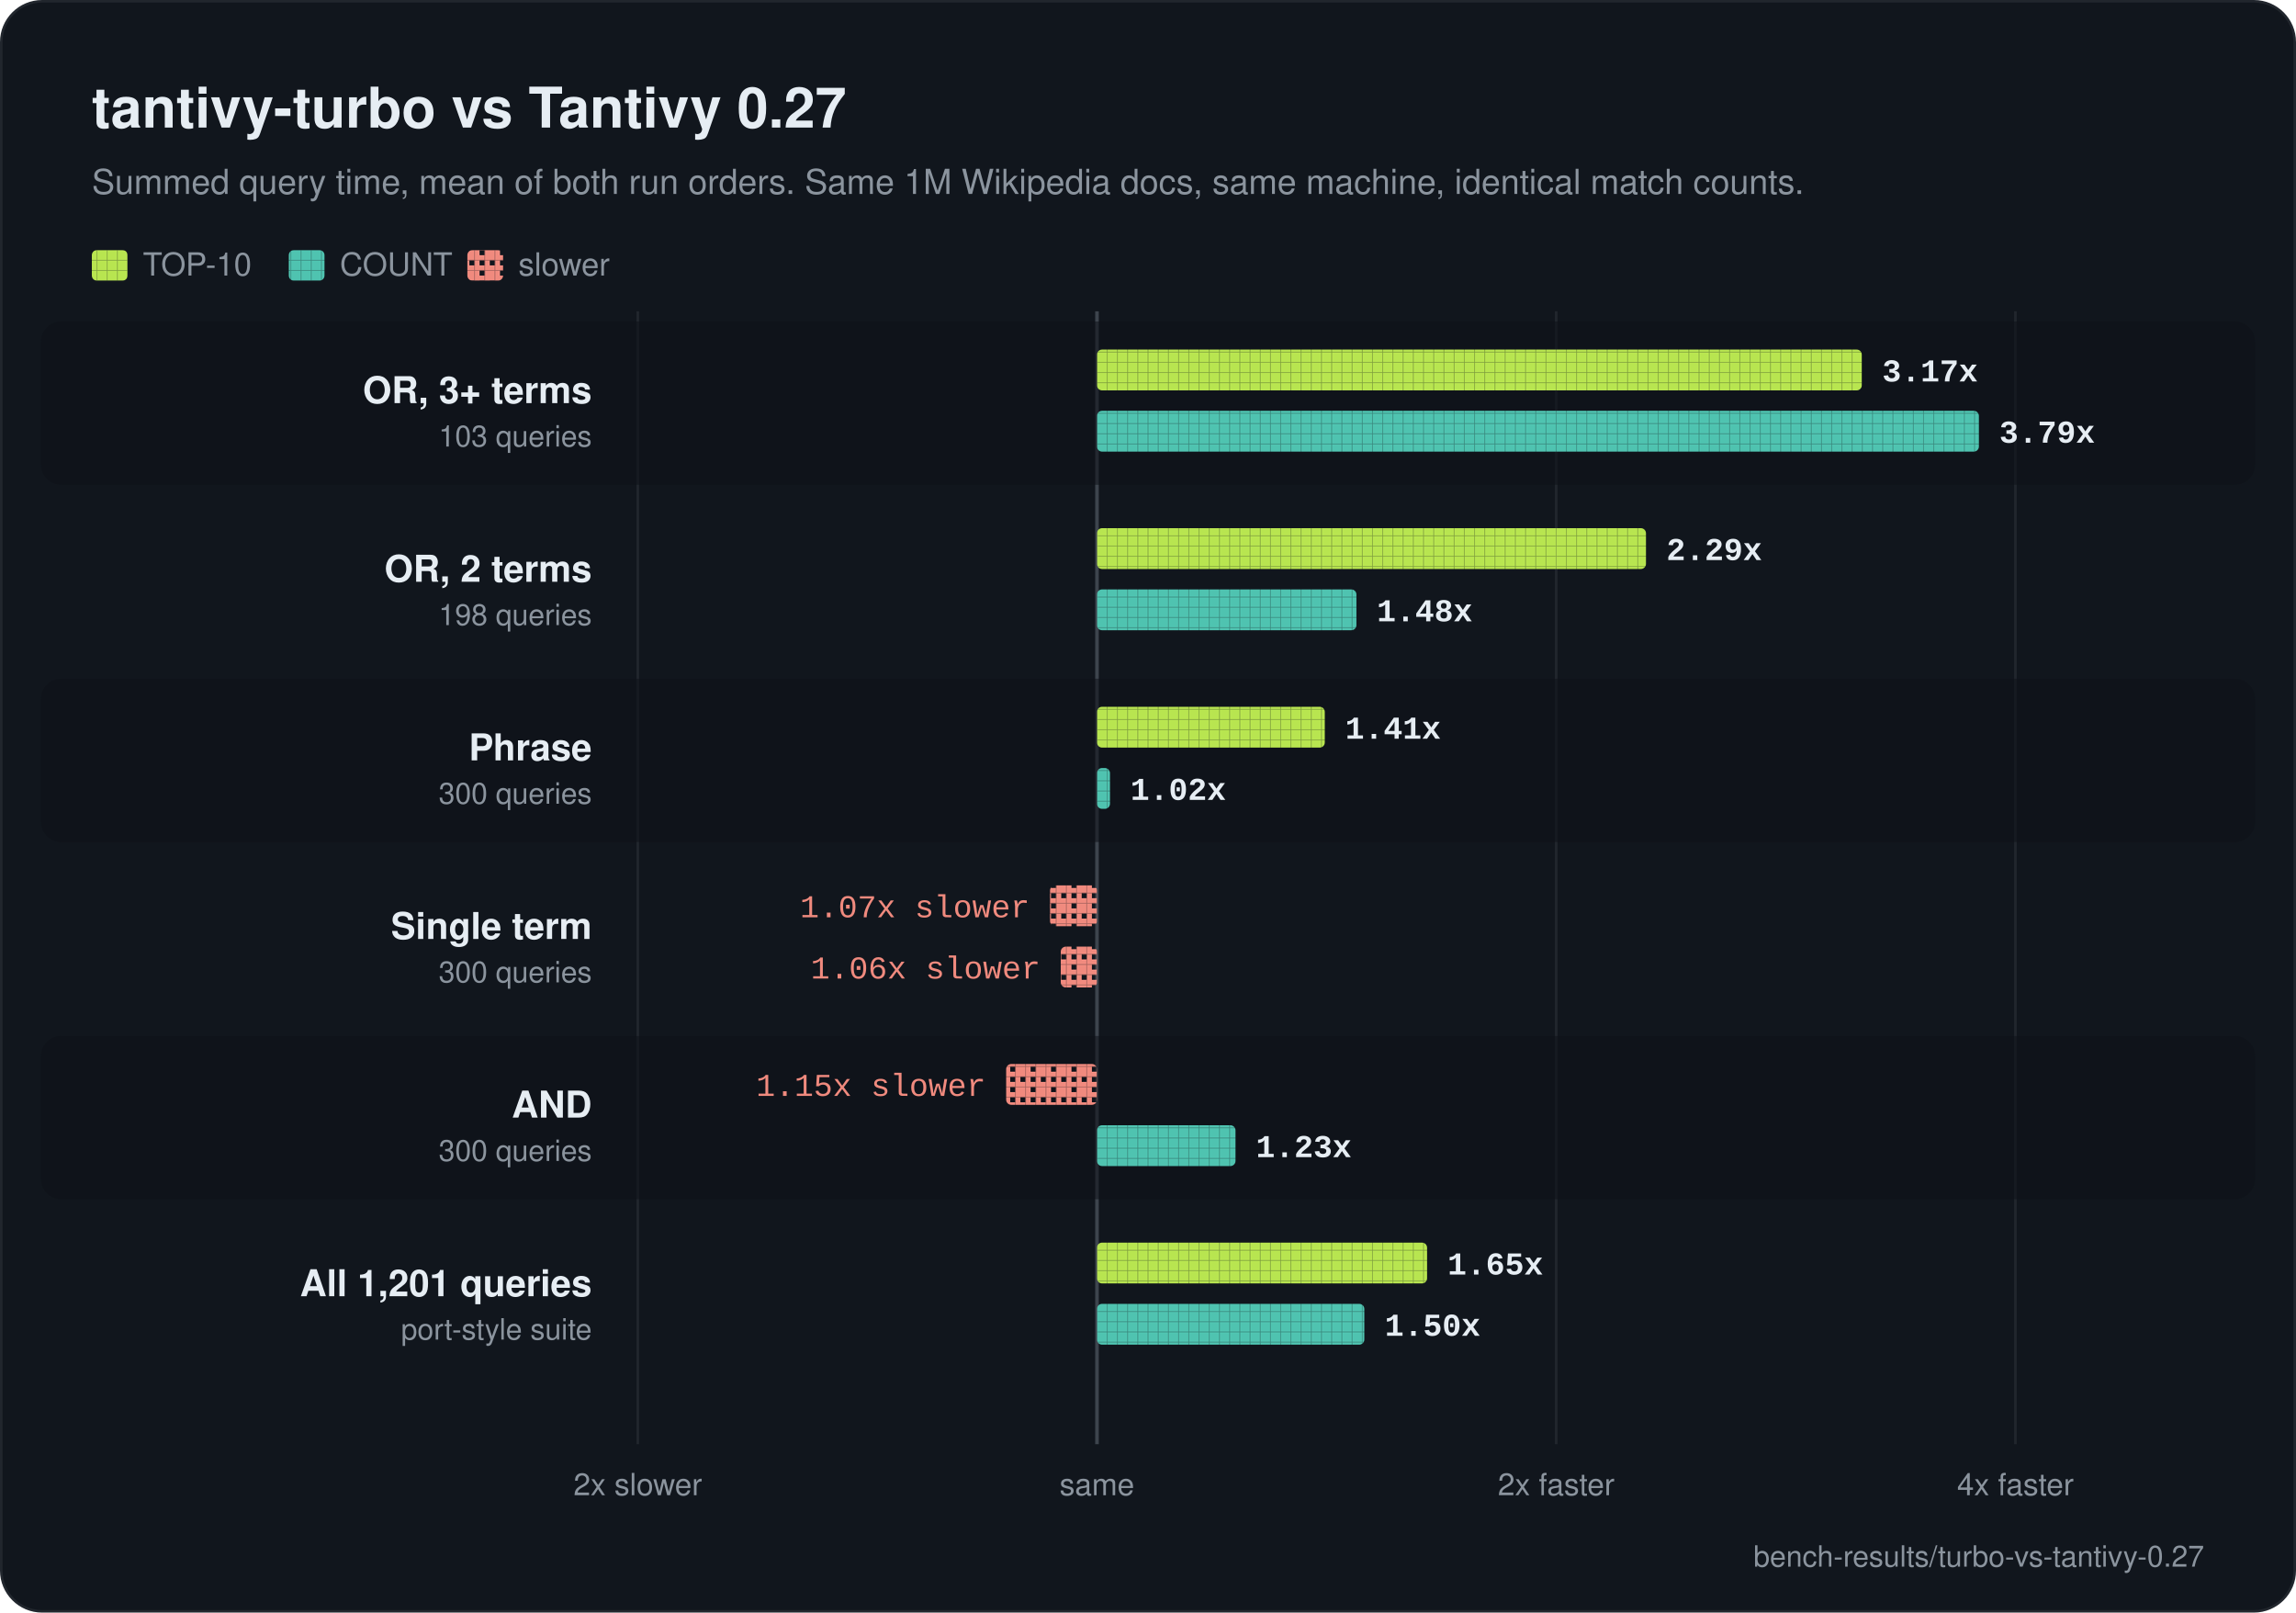
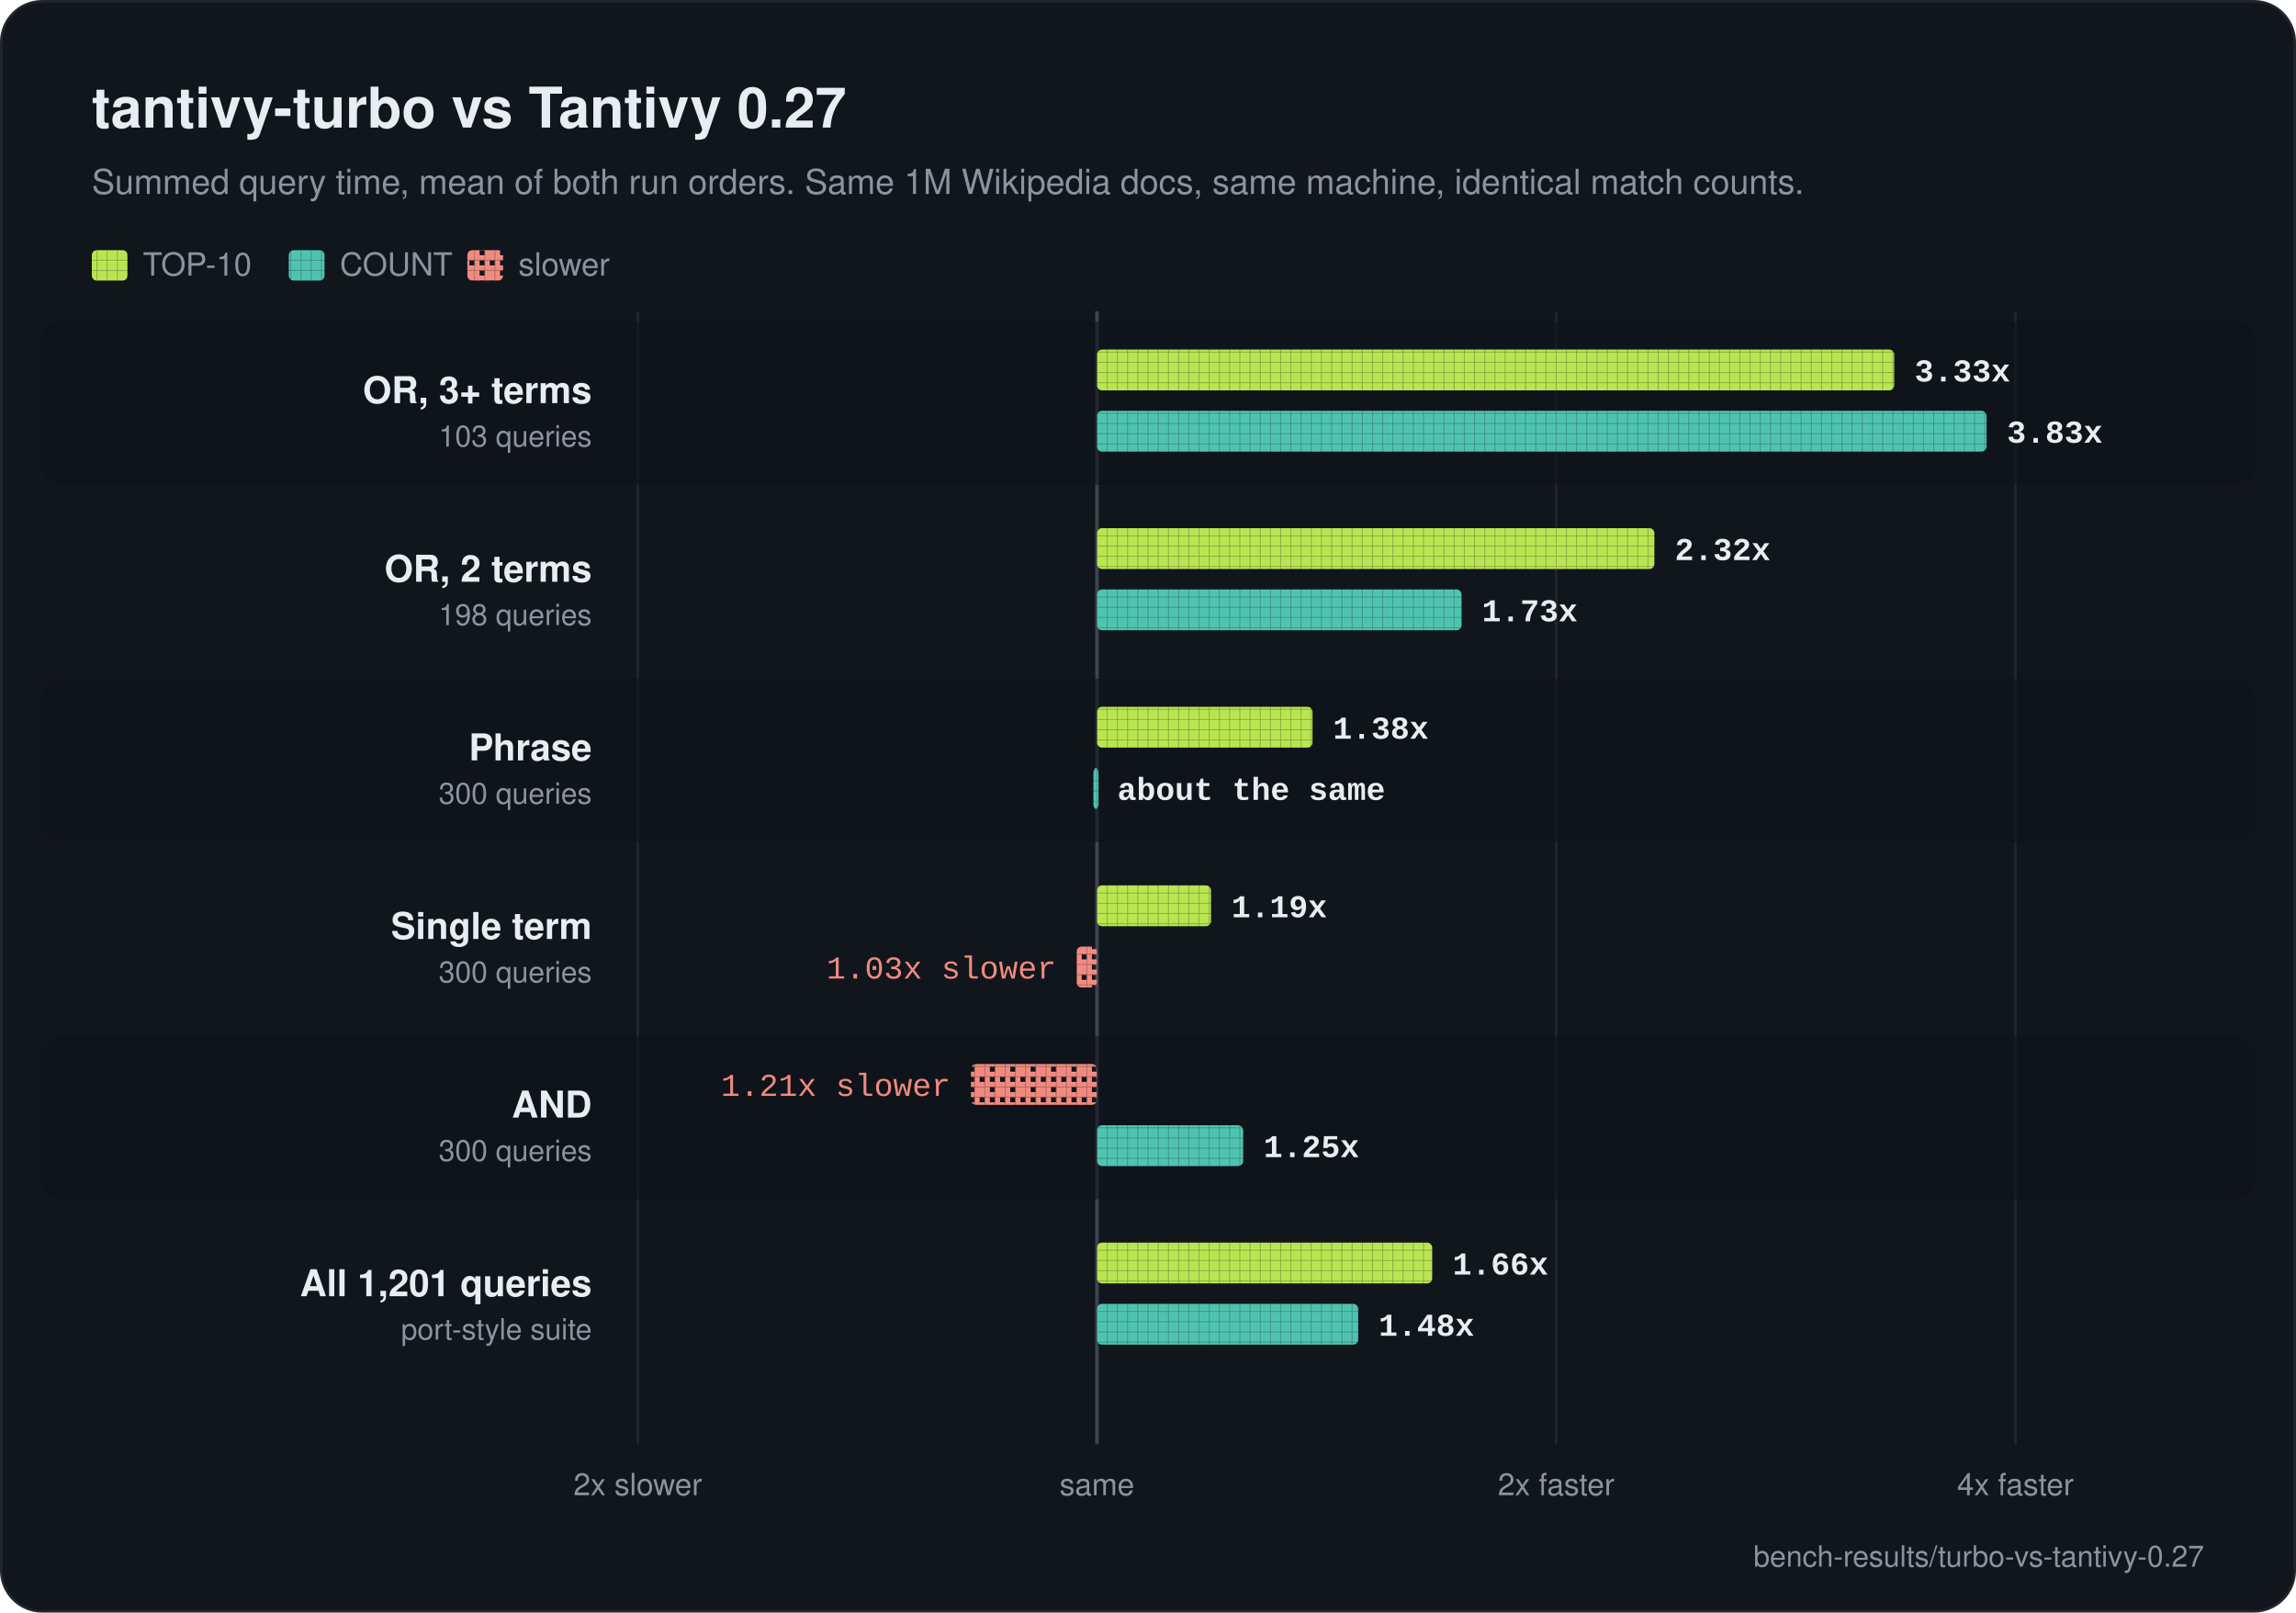
<svg xmlns="http://www.w3.org/2000/svg" width="900" height="632" viewBox="0 0 900 632">
  <defs>
    <pattern id="fast6" width="8" height="8" patternUnits="userSpaceOnUse">
      <rect x="0" y="0" width="2" height="2" fill="#b8e550" />
      <rect x="4" y="0" width="2" height="2" fill="#b8e550" />
      <rect x="2" y="2" width="2" height="2" fill="#b8e550" />
      <rect x="0" y="4" width="2" height="2" fill="#b8e550" />
      <rect x="4" y="4" width="2" height="2" fill="#b8e550" />
      <rect x="6" y="6" width="2" height="2" fill="#b8e550" />
    </pattern>
    <pattern id="fast10" width="8" height="8" patternUnits="userSpaceOnUse">
      <rect x="0" y="0" width="2" height="2" fill="#b8e550" />
      <rect x="2" y="0" width="2" height="2" fill="#b8e550" />
      <rect x="4" y="0" width="2" height="2" fill="#b8e550" />
      <rect x="2" y="2" width="2" height="2" fill="#b8e550" />
      <rect x="6" y="2" width="2" height="2" fill="#b8e550" />
      <rect x="0" y="4" width="2" height="2" fill="#b8e550" />
      <rect x="4" y="4" width="2" height="2" fill="#b8e550" />
      <rect x="6" y="4" width="2" height="2" fill="#b8e550" />
      <rect x="2" y="6" width="2" height="2" fill="#b8e550" />
      <rect x="6" y="6" width="2" height="2" fill="#b8e550" />
    </pattern>
    <pattern id="fast13" width="8" height="8" patternUnits="userSpaceOnUse">
      <rect x="0" y="0" width="2" height="2" fill="#b8e550" />
      <rect x="2" y="0" width="2" height="2" fill="#b8e550" />
      <rect x="4" y="0" width="2" height="2" fill="#b8e550" />
      <rect x="6" y="0" width="2" height="2" fill="#b8e550" />
      <rect x="0" y="2" width="2" height="2" fill="#b8e550" />
      <rect x="2" y="2" width="2" height="2" fill="#b8e550" />
      <rect x="6" y="2" width="2" height="2" fill="#b8e550" />
      <rect x="0" y="4" width="2" height="2" fill="#b8e550" />
      <rect x="2" y="4" width="2" height="2" fill="#b8e550" />
      <rect x="4" y="4" width="2" height="2" fill="#b8e550" />
      <rect x="6" y="4" width="2" height="2" fill="#b8e550" />
      <rect x="2" y="6" width="2" height="2" fill="#b8e550" />
      <rect x="6" y="6" width="2" height="2" fill="#b8e550" />
    </pattern>
    <pattern id="fast16" width="8" height="8" patternUnits="userSpaceOnUse">
      <rect x="0" y="0" width="2" height="2" fill="#b8e550" />
      <rect x="2" y="0" width="2" height="2" fill="#b8e550" />
      <rect x="4" y="0" width="2" height="2" fill="#b8e550" />
      <rect x="6" y="0" width="2" height="2" fill="#b8e550" />
      <rect x="0" y="2" width="2" height="2" fill="#b8e550" />
      <rect x="2" y="2" width="2" height="2" fill="#b8e550" />
      <rect x="4" y="2" width="2" height="2" fill="#b8e550" />
      <rect x="6" y="2" width="2" height="2" fill="#b8e550" />
      <rect x="0" y="4" width="2" height="2" fill="#b8e550" />
      <rect x="2" y="4" width="2" height="2" fill="#b8e550" />
      <rect x="4" y="4" width="2" height="2" fill="#b8e550" />
      <rect x="6" y="4" width="2" height="2" fill="#b8e550" />
      <rect x="0" y="6" width="2" height="2" fill="#b8e550" />
      <rect x="2" y="6" width="2" height="2" fill="#b8e550" />
      <rect x="4" y="6" width="2" height="2" fill="#b8e550" />
      <rect x="6" y="6" width="2" height="2" fill="#b8e550" />
    </pattern>
    <pattern id="fast26" width="8" height="8" patternUnits="userSpaceOnUse">
      <rect x="0" y="0" width="2" height="2" fill="#4fc3b0" />
      <rect x="4" y="0" width="2" height="2" fill="#4fc3b0" />
      <rect x="2" y="2" width="2" height="2" fill="#4fc3b0" />
      <rect x="0" y="4" width="2" height="2" fill="#4fc3b0" />
      <rect x="4" y="4" width="2" height="2" fill="#4fc3b0" />
      <rect x="6" y="6" width="2" height="2" fill="#4fc3b0" />
    </pattern>
    <pattern id="fast210" width="8" height="8" patternUnits="userSpaceOnUse">
      <rect x="0" y="0" width="2" height="2" fill="#4fc3b0" />
      <rect x="2" y="0" width="2" height="2" fill="#4fc3b0" />
      <rect x="4" y="0" width="2" height="2" fill="#4fc3b0" />
      <rect x="2" y="2" width="2" height="2" fill="#4fc3b0" />
      <rect x="6" y="2" width="2" height="2" fill="#4fc3b0" />
      <rect x="0" y="4" width="2" height="2" fill="#4fc3b0" />
      <rect x="4" y="4" width="2" height="2" fill="#4fc3b0" />
      <rect x="6" y="4" width="2" height="2" fill="#4fc3b0" />
      <rect x="2" y="6" width="2" height="2" fill="#4fc3b0" />
      <rect x="6" y="6" width="2" height="2" fill="#4fc3b0" />
    </pattern>
    <pattern id="fast213" width="8" height="8" patternUnits="userSpaceOnUse">
      <rect x="0" y="0" width="2" height="2" fill="#4fc3b0" />
      <rect x="2" y="0" width="2" height="2" fill="#4fc3b0" />
      <rect x="4" y="0" width="2" height="2" fill="#4fc3b0" />
      <rect x="6" y="0" width="2" height="2" fill="#4fc3b0" />
      <rect x="0" y="2" width="2" height="2" fill="#4fc3b0" />
      <rect x="2" y="2" width="2" height="2" fill="#4fc3b0" />
      <rect x="6" y="2" width="2" height="2" fill="#4fc3b0" />
      <rect x="0" y="4" width="2" height="2" fill="#4fc3b0" />
      <rect x="2" y="4" width="2" height="2" fill="#4fc3b0" />
      <rect x="4" y="4" width="2" height="2" fill="#4fc3b0" />
      <rect x="6" y="4" width="2" height="2" fill="#4fc3b0" />
      <rect x="2" y="6" width="2" height="2" fill="#4fc3b0" />
      <rect x="6" y="6" width="2" height="2" fill="#4fc3b0" />
    </pattern>
    <pattern id="fast216" width="8" height="8" patternUnits="userSpaceOnUse">
      <rect x="0" y="0" width="2" height="2" fill="#4fc3b0" />
      <rect x="2" y="0" width="2" height="2" fill="#4fc3b0" />
      <rect x="4" y="0" width="2" height="2" fill="#4fc3b0" />
      <rect x="6" y="0" width="2" height="2" fill="#4fc3b0" />
      <rect x="0" y="2" width="2" height="2" fill="#4fc3b0" />
      <rect x="2" y="2" width="2" height="2" fill="#4fc3b0" />
      <rect x="4" y="2" width="2" height="2" fill="#4fc3b0" />
      <rect x="6" y="2" width="2" height="2" fill="#4fc3b0" />
      <rect x="0" y="4" width="2" height="2" fill="#4fc3b0" />
      <rect x="2" y="4" width="2" height="2" fill="#4fc3b0" />
      <rect x="4" y="4" width="2" height="2" fill="#4fc3b0" />
      <rect x="6" y="4" width="2" height="2" fill="#4fc3b0" />
      <rect x="0" y="6" width="2" height="2" fill="#4fc3b0" />
      <rect x="2" y="6" width="2" height="2" fill="#4fc3b0" />
      <rect x="4" y="6" width="2" height="2" fill="#4fc3b0" />
      <rect x="6" y="6" width="2" height="2" fill="#4fc3b0" />
    </pattern>
    <pattern id="slow6" width="8" height="8" patternUnits="userSpaceOnUse">
      <rect x="0" y="0" width="2" height="2" fill="#f08a7e" />
      <rect x="4" y="0" width="2" height="2" fill="#f08a7e" />
      <rect x="2" y="2" width="2" height="2" fill="#f08a7e" />
      <rect x="0" y="4" width="2" height="2" fill="#f08a7e" />
      <rect x="4" y="4" width="2" height="2" fill="#f08a7e" />
      <rect x="6" y="6" width="2" height="2" fill="#f08a7e" />
    </pattern>
    <pattern id="slow10" width="8" height="8" patternUnits="userSpaceOnUse">
      <rect x="0" y="0" width="2" height="2" fill="#f08a7e" />
      <rect x="2" y="0" width="2" height="2" fill="#f08a7e" />
      <rect x="4" y="0" width="2" height="2" fill="#f08a7e" />
      <rect x="2" y="2" width="2" height="2" fill="#f08a7e" />
      <rect x="6" y="2" width="2" height="2" fill="#f08a7e" />
      <rect x="0" y="4" width="2" height="2" fill="#f08a7e" />
      <rect x="4" y="4" width="2" height="2" fill="#f08a7e" />
      <rect x="6" y="4" width="2" height="2" fill="#f08a7e" />
      <rect x="2" y="6" width="2" height="2" fill="#f08a7e" />
      <rect x="6" y="6" width="2" height="2" fill="#f08a7e" />
    </pattern>
    <pattern id="slow13" width="8" height="8" patternUnits="userSpaceOnUse">
      <rect x="0" y="0" width="2" height="2" fill="#f08a7e" />
      <rect x="2" y="0" width="2" height="2" fill="#f08a7e" />
      <rect x="4" y="0" width="2" height="2" fill="#f08a7e" />
      <rect x="6" y="0" width="2" height="2" fill="#f08a7e" />
      <rect x="0" y="2" width="2" height="2" fill="#f08a7e" />
      <rect x="2" y="2" width="2" height="2" fill="#f08a7e" />
      <rect x="6" y="2" width="2" height="2" fill="#f08a7e" />
      <rect x="0" y="4" width="2" height="2" fill="#f08a7e" />
      <rect x="2" y="4" width="2" height="2" fill="#f08a7e" />
      <rect x="4" y="4" width="2" height="2" fill="#f08a7e" />
      <rect x="6" y="4" width="2" height="2" fill="#f08a7e" />
      <rect x="2" y="6" width="2" height="2" fill="#f08a7e" />
      <rect x="6" y="6" width="2" height="2" fill="#f08a7e" />
    </pattern>
    <pattern id="slow16" width="8" height="8" patternUnits="userSpaceOnUse">
      <rect x="0" y="0" width="2" height="2" fill="#f08a7e" />
      <rect x="2" y="0" width="2" height="2" fill="#f08a7e" />
      <rect x="4" y="0" width="2" height="2" fill="#f08a7e" />
      <rect x="6" y="0" width="2" height="2" fill="#f08a7e" />
      <rect x="0" y="2" width="2" height="2" fill="#f08a7e" />
      <rect x="2" y="2" width="2" height="2" fill="#f08a7e" />
      <rect x="4" y="2" width="2" height="2" fill="#f08a7e" />
      <rect x="6" y="2" width="2" height="2" fill="#f08a7e" />
      <rect x="0" y="4" width="2" height="2" fill="#f08a7e" />
      <rect x="2" y="4" width="2" height="2" fill="#f08a7e" />
      <rect x="4" y="4" width="2" height="2" fill="#f08a7e" />
      <rect x="6" y="4" width="2" height="2" fill="#f08a7e" />
      <rect x="0" y="6" width="2" height="2" fill="#f08a7e" />
      <rect x="2" y="6" width="2" height="2" fill="#f08a7e" />
      <rect x="4" y="6" width="2" height="2" fill="#f08a7e" />
      <rect x="6" y="6" width="2" height="2" fill="#f08a7e" />
    </pattern>
    <pattern id="neutral6" width="8" height="8" patternUnits="userSpaceOnUse">
      <rect x="0" y="0" width="2" height="2" fill="#6e7681" />
      <rect x="4" y="0" width="2" height="2" fill="#6e7681" />
      <rect x="2" y="2" width="2" height="2" fill="#6e7681" />
      <rect x="0" y="4" width="2" height="2" fill="#6e7681" />
      <rect x="4" y="4" width="2" height="2" fill="#6e7681" />
      <rect x="6" y="6" width="2" height="2" fill="#6e7681" />
    </pattern>
    <pattern id="neutral10" width="8" height="8" patternUnits="userSpaceOnUse">
      <rect x="0" y="0" width="2" height="2" fill="#6e7681" />
      <rect x="2" y="0" width="2" height="2" fill="#6e7681" />
      <rect x="4" y="0" width="2" height="2" fill="#6e7681" />
      <rect x="2" y="2" width="2" height="2" fill="#6e7681" />
      <rect x="6" y="2" width="2" height="2" fill="#6e7681" />
      <rect x="0" y="4" width="2" height="2" fill="#6e7681" />
      <rect x="4" y="4" width="2" height="2" fill="#6e7681" />
      <rect x="6" y="4" width="2" height="2" fill="#6e7681" />
      <rect x="2" y="6" width="2" height="2" fill="#6e7681" />
      <rect x="6" y="6" width="2" height="2" fill="#6e7681" />
    </pattern>
    <pattern id="neutral13" width="8" height="8" patternUnits="userSpaceOnUse">
      <rect x="0" y="0" width="2" height="2" fill="#6e7681" />
      <rect x="2" y="0" width="2" height="2" fill="#6e7681" />
      <rect x="4" y="0" width="2" height="2" fill="#6e7681" />
      <rect x="6" y="0" width="2" height="2" fill="#6e7681" />
      <rect x="0" y="2" width="2" height="2" fill="#6e7681" />
      <rect x="2" y="2" width="2" height="2" fill="#6e7681" />
      <rect x="6" y="2" width="2" height="2" fill="#6e7681" />
      <rect x="0" y="4" width="2" height="2" fill="#6e7681" />
      <rect x="2" y="4" width="2" height="2" fill="#6e7681" />
      <rect x="4" y="4" width="2" height="2" fill="#6e7681" />
      <rect x="6" y="4" width="2" height="2" fill="#6e7681" />
      <rect x="2" y="6" width="2" height="2" fill="#6e7681" />
      <rect x="6" y="6" width="2" height="2" fill="#6e7681" />
    </pattern>
    <pattern id="neutral16" width="8" height="8" patternUnits="userSpaceOnUse">
      <rect x="0" y="0" width="2" height="2" fill="#6e7681" />
      <rect x="2" y="0" width="2" height="2" fill="#6e7681" />
      <rect x="4" y="0" width="2" height="2" fill="#6e7681" />
      <rect x="6" y="0" width="2" height="2" fill="#6e7681" />
      <rect x="0" y="2" width="2" height="2" fill="#6e7681" />
      <rect x="2" y="2" width="2" height="2" fill="#6e7681" />
      <rect x="4" y="2" width="2" height="2" fill="#6e7681" />
      <rect x="6" y="2" width="2" height="2" fill="#6e7681" />
      <rect x="0" y="4" width="2" height="2" fill="#6e7681" />
      <rect x="2" y="4" width="2" height="2" fill="#6e7681" />
      <rect x="4" y="4" width="2" height="2" fill="#6e7681" />
      <rect x="6" y="4" width="2" height="2" fill="#6e7681" />
      <rect x="0" y="6" width="2" height="2" fill="#6e7681" />
      <rect x="2" y="6" width="2" height="2" fill="#6e7681" />
      <rect x="4" y="6" width="2" height="2" fill="#6e7681" />
      <rect x="6" y="6" width="2" height="2" fill="#6e7681" />
    </pattern>
    <pattern id="ink6" width="8" height="8" patternUnits="userSpaceOnUse">
      <rect x="0" y="0" width="2" height="2" fill="#e6edf3" />
      <rect x="4" y="0" width="2" height="2" fill="#e6edf3" />
      <rect x="2" y="2" width="2" height="2" fill="#e6edf3" />
      <rect x="0" y="4" width="2" height="2" fill="#e6edf3" />
      <rect x="4" y="4" width="2" height="2" fill="#e6edf3" />
      <rect x="6" y="6" width="2" height="2" fill="#e6edf3" />
    </pattern>
    <pattern id="ink10" width="8" height="8" patternUnits="userSpaceOnUse">
      <rect x="0" y="0" width="2" height="2" fill="#e6edf3" />
      <rect x="2" y="0" width="2" height="2" fill="#e6edf3" />
      <rect x="4" y="0" width="2" height="2" fill="#e6edf3" />
      <rect x="2" y="2" width="2" height="2" fill="#e6edf3" />
      <rect x="6" y="2" width="2" height="2" fill="#e6edf3" />
      <rect x="0" y="4" width="2" height="2" fill="#e6edf3" />
      <rect x="4" y="4" width="2" height="2" fill="#e6edf3" />
      <rect x="6" y="4" width="2" height="2" fill="#e6edf3" />
      <rect x="2" y="6" width="2" height="2" fill="#e6edf3" />
      <rect x="6" y="6" width="2" height="2" fill="#e6edf3" />
    </pattern>
    <pattern id="ink13" width="8" height="8" patternUnits="userSpaceOnUse">
      <rect x="0" y="0" width="2" height="2" fill="#e6edf3" />
      <rect x="2" y="0" width="2" height="2" fill="#e6edf3" />
      <rect x="4" y="0" width="2" height="2" fill="#e6edf3" />
      <rect x="6" y="0" width="2" height="2" fill="#e6edf3" />
      <rect x="0" y="2" width="2" height="2" fill="#e6edf3" />
      <rect x="2" y="2" width="2" height="2" fill="#e6edf3" />
      <rect x="6" y="2" width="2" height="2" fill="#e6edf3" />
      <rect x="0" y="4" width="2" height="2" fill="#e6edf3" />
      <rect x="2" y="4" width="2" height="2" fill="#e6edf3" />
      <rect x="4" y="4" width="2" height="2" fill="#e6edf3" />
      <rect x="6" y="4" width="2" height="2" fill="#e6edf3" />
      <rect x="2" y="6" width="2" height="2" fill="#e6edf3" />
      <rect x="6" y="6" width="2" height="2" fill="#e6edf3" />
    </pattern>
    <pattern id="ink16" width="8" height="8" patternUnits="userSpaceOnUse">
      <rect x="0" y="0" width="2" height="2" fill="#e6edf3" />
      <rect x="2" y="0" width="2" height="2" fill="#e6edf3" />
      <rect x="4" y="0" width="2" height="2" fill="#e6edf3" />
      <rect x="6" y="0" width="2" height="2" fill="#e6edf3" />
      <rect x="0" y="2" width="2" height="2" fill="#e6edf3" />
      <rect x="2" y="2" width="2" height="2" fill="#e6edf3" />
      <rect x="4" y="2" width="2" height="2" fill="#e6edf3" />
      <rect x="6" y="2" width="2" height="2" fill="#e6edf3" />
      <rect x="0" y="4" width="2" height="2" fill="#e6edf3" />
      <rect x="2" y="4" width="2" height="2" fill="#e6edf3" />
      <rect x="4" y="4" width="2" height="2" fill="#e6edf3" />
      <rect x="6" y="4" width="2" height="2" fill="#e6edf3" />
      <rect x="0" y="6" width="2" height="2" fill="#e6edf3" />
      <rect x="2" y="6" width="2" height="2" fill="#e6edf3" />
      <rect x="4" y="6" width="2" height="2" fill="#e6edf3" />
      <rect x="6" y="6" width="2" height="2" fill="#e6edf3" />
    </pattern>
  </defs>
  <rect x="0.5" y="0.5" width="899" height="631" rx="16" fill="#11161d" stroke="#21262d" />
  <text x="36.0" y="50.0" font-size="22" font-weight="650" fill="#e6edf3" text-anchor="start" font-family="-apple-system, BlinkMacSystemFont, 'Segoe UI', Helvetica, Arial, sans-serif" opacity="1">tantivy-turbo vs Tantivy 0.27</text>
  <text x="36.0" y="76.0" font-size="13.5" font-weight="400" fill="#8b949e" text-anchor="start" font-family="-apple-system, BlinkMacSystemFont, 'Segoe UI', Helvetica, Arial, sans-serif" opacity="1">Summed query time, mean of both run orders. Same 1M Wikipedia docs, same machine, identical match counts.</text>
  <rect x="36" y="98" width="14" height="12" rx="2" fill="url(#fast16)" />
  <text x="56.0" y="108.0" font-size="12.5" font-weight="400" fill="#8b949e" text-anchor="start" font-family="-apple-system, BlinkMacSystemFont, 'Segoe UI', Helvetica, Arial, sans-serif" opacity="1">TOP-10</text>
  <rect x="113.2" y="98" width="14" height="12" rx="2" fill="url(#fast216)" />
  <text x="133.2" y="108.0" font-size="12.5" font-weight="400" fill="#8b949e" text-anchor="start" font-family="-apple-system, BlinkMacSystemFont, 'Segoe UI', Helvetica, Arial, sans-serif" opacity="1">COUNT</text>
  <rect x="183.2" y="98" width="14" height="12" rx="2" fill="url(#slow13)" />
  <text x="203.2" y="108.0" font-size="12.5" font-weight="400" fill="#8b949e" text-anchor="start" font-family="-apple-system, BlinkMacSystemFont, 'Segoe UI', Helvetica, Arial, sans-serif" opacity="1">slower</text>
  <line x1="250.0" y1="122" x2="250.0" y2="566" stroke="#21262d" stroke-width="1" />
  <text x="250.0" y="586.0" font-size="12" font-weight="400" fill="#8b949e" text-anchor="middle" font-family="-apple-system, BlinkMacSystemFont, 'Segoe UI', Helvetica, Arial, sans-serif" opacity="1">2x slower</text>
  <line x1="430.0" y1="122" x2="430.0" y2="566" stroke="#3d444d" stroke-width="1.4" />
  <text x="430.0" y="586.0" font-size="12" font-weight="400" fill="#8b949e" text-anchor="middle" font-family="-apple-system, BlinkMacSystemFont, 'Segoe UI', Helvetica, Arial, sans-serif" opacity="1">same</text>
  <line x1="610.0" y1="122" x2="610.0" y2="566" stroke="#21262d" stroke-width="1" />
  <text x="610.0" y="586.0" font-size="12" font-weight="400" fill="#8b949e" text-anchor="middle" font-family="-apple-system, BlinkMacSystemFont, 'Segoe UI', Helvetica, Arial, sans-serif" opacity="1">2x faster</text>
  <line x1="790.0" y1="122" x2="790.0" y2="566" stroke="#21262d" stroke-width="1" />
  <text x="790.0" y="586.0" font-size="12" font-weight="400" fill="#8b949e" text-anchor="middle" font-family="-apple-system, BlinkMacSystemFont, 'Segoe UI', Helvetica, Arial, sans-serif" opacity="1">4x faster</text>
  <rect x="16" y="126" width="868" height="64" rx="8" fill="#0d1117" opacity="0.55" />
  <text x="232.0" y="158.0" font-size="14.5" font-weight="550" fill="#e6edf3" text-anchor="end" font-family="-apple-system, BlinkMacSystemFont, 'Segoe UI', Helvetica, Arial, sans-serif" opacity="1">OR, 3+ terms</text>
  <text x="232.0" y="175.0" font-size="11.5" font-weight="400" fill="#8b949e" text-anchor="end" font-family="-apple-system, BlinkMacSystemFont, 'Segoe UI', Helvetica, Arial, sans-serif" opacity="1">103 queries</text>
-   <rect x="430.0" y="137" width="299.8" height="16" rx="2" fill="url(#fast16)" />
-   <text x="737.8" y="149.5" font-size="12.5" font-weight="600" fill="#e6edf3" text-anchor="start" font-family="ui-monospace, SFMono-Regular, Menlo, Consolas, 'Liberation Mono', monospace" opacity="1">3.17x</text>
-   <rect x="430.0" y="161" width="345.7" height="16" rx="2" fill="url(#fast216)" />
-   <text x="783.7" y="173.5" font-size="12.5" font-weight="600" fill="#e6edf3" text-anchor="start" font-family="ui-monospace, SFMono-Regular, Menlo, Consolas, 'Liberation Mono', monospace" opacity="1">3.79x</text>
+   <rect x="430.0" y="137" width="312.5" height="16" rx="2" fill="url(#fast16)" />
+   <text x="750.5" y="149.5" font-size="12.5" font-weight="600" fill="#e6edf3" text-anchor="start" font-family="ui-monospace, SFMono-Regular, Menlo, Consolas, 'Liberation Mono', monospace" opacity="1">3.33x</text>
+   <rect x="430.0" y="161" width="348.7" height="16" rx="2" fill="url(#fast216)" />
+   <text x="786.7" y="173.5" font-size="12.5" font-weight="600" fill="#e6edf3" text-anchor="start" font-family="ui-monospace, SFMono-Regular, Menlo, Consolas, 'Liberation Mono', monospace" opacity="1">3.83x</text>
  <text x="232.0" y="228.0" font-size="14.5" font-weight="550" fill="#e6edf3" text-anchor="end" font-family="-apple-system, BlinkMacSystemFont, 'Segoe UI', Helvetica, Arial, sans-serif" opacity="1">OR, 2 terms</text>
  <text x="232.0" y="245.0" font-size="11.5" font-weight="400" fill="#8b949e" text-anchor="end" font-family="-apple-system, BlinkMacSystemFont, 'Segoe UI', Helvetica, Arial, sans-serif" opacity="1">198 queries</text>
-   <rect x="430.0" y="207" width="215.2" height="16" rx="2" fill="url(#fast16)" />
-   <text x="653.2" y="219.5" font-size="12.5" font-weight="600" fill="#e6edf3" text-anchor="start" font-family="ui-monospace, SFMono-Regular, Menlo, Consolas, 'Liberation Mono', monospace" opacity="1">2.29x</text>
-   <rect x="430.0" y="231" width="101.7" height="16" rx="2" fill="url(#fast216)" />
-   <text x="539.7" y="243.5" font-size="12.5" font-weight="600" fill="#e6edf3" text-anchor="start" font-family="ui-monospace, SFMono-Regular, Menlo, Consolas, 'Liberation Mono', monospace" opacity="1">1.48x</text>
+   <rect x="430.0" y="207" width="218.5" height="16" rx="2" fill="url(#fast16)" />
+   <text x="656.5" y="219.5" font-size="12.5" font-weight="600" fill="#e6edf3" text-anchor="start" font-family="ui-monospace, SFMono-Regular, Menlo, Consolas, 'Liberation Mono', monospace" opacity="1">2.32x</text>
+   <rect x="430.0" y="231" width="142.9" height="16" rx="2" fill="url(#fast216)" />
+   <text x="580.9" y="243.5" font-size="12.5" font-weight="600" fill="#e6edf3" text-anchor="start" font-family="ui-monospace, SFMono-Regular, Menlo, Consolas, 'Liberation Mono', monospace" opacity="1">1.73x</text>
  <rect x="16" y="266" width="868" height="64" rx="8" fill="#0d1117" opacity="0.55" />
  <text x="232.0" y="298.0" font-size="14.5" font-weight="550" fill="#e6edf3" text-anchor="end" font-family="-apple-system, BlinkMacSystemFont, 'Segoe UI', Helvetica, Arial, sans-serif" opacity="1">Phrase</text>
  <text x="232.0" y="315.0" font-size="11.5" font-weight="400" fill="#8b949e" text-anchor="end" font-family="-apple-system, BlinkMacSystemFont, 'Segoe UI', Helvetica, Arial, sans-serif" opacity="1">300 queries</text>
-   <rect x="430.0" y="277" width="89.3" height="16" rx="2" fill="url(#fast16)" />
-   <text x="527.3" y="289.5" font-size="12.5" font-weight="600" fill="#e6edf3" text-anchor="start" font-family="ui-monospace, SFMono-Regular, Menlo, Consolas, 'Liberation Mono', monospace" opacity="1">1.41x</text>
-   <rect x="430.0" y="301" width="5.1" height="16" rx="2" fill="url(#fast216)" />
-   <text x="443.1" y="313.5" font-size="12.5" font-weight="600" fill="#e6edf3" text-anchor="start" font-family="ui-monospace, SFMono-Regular, Menlo, Consolas, 'Liberation Mono', monospace" opacity="1">1.02x</text>
+   <rect x="430.0" y="277" width="84.5" height="16" rx="2" fill="url(#fast16)" />
+   <text x="522.5" y="289.5" font-size="12.5" font-weight="600" fill="#e6edf3" text-anchor="start" font-family="ui-monospace, SFMono-Regular, Menlo, Consolas, 'Liberation Mono', monospace" opacity="1">1.38x</text>
+   <rect x="428.6" y="301" width="2.0" height="16" rx="2" fill="url(#fast216)" />
+   <text x="438.0" y="313.5" font-size="12.5" font-weight="600" fill="#e6edf3" text-anchor="start" font-family="ui-monospace, SFMono-Regular, Menlo, Consolas, 'Liberation Mono', monospace" opacity="1">about the same</text>
  <text x="232.0" y="368.0" font-size="14.5" font-weight="550" fill="#e6edf3" text-anchor="end" font-family="-apple-system, BlinkMacSystemFont, 'Segoe UI', Helvetica, Arial, sans-serif" opacity="1">Single term</text>
  <text x="232.0" y="385.0" font-size="11.5" font-weight="400" fill="#8b949e" text-anchor="end" font-family="-apple-system, BlinkMacSystemFont, 'Segoe UI', Helvetica, Arial, sans-serif" opacity="1">300 queries</text>
-   <rect x="411.6" y="347" width="18.4" height="16" rx="2" fill="url(#slow13)" />
-   <text x="403.6" y="359.5" font-size="12.5" font-weight="400" fill="#f08a7e" text-anchor="end" font-family="ui-monospace, SFMono-Regular, Menlo, Consolas, 'Liberation Mono', monospace" opacity="1">1.07x slower</text>
-   <rect x="415.8" y="371" width="14.2" height="16" rx="2" fill="url(#slow13)" />
-   <text x="407.8" y="383.5" font-size="12.5" font-weight="400" fill="#f08a7e" text-anchor="end" font-family="ui-monospace, SFMono-Regular, Menlo, Consolas, 'Liberation Mono', monospace" opacity="1">1.06x slower</text>
+   <rect x="430.0" y="347" width="44.7" height="16" rx="2" fill="url(#fast16)" />
+   <text x="482.7" y="359.5" font-size="12.5" font-weight="600" fill="#e6edf3" text-anchor="start" font-family="ui-monospace, SFMono-Regular, Menlo, Consolas, 'Liberation Mono', monospace" opacity="1">1.19x</text>
+   <rect x="422.0" y="371" width="8.0" height="16" rx="2" fill="url(#slow13)" />
+   <text x="414.0" y="383.5" font-size="12.5" font-weight="400" fill="#f08a7e" text-anchor="end" font-family="ui-monospace, SFMono-Regular, Menlo, Consolas, 'Liberation Mono', monospace" opacity="1">1.03x slower</text>
  <rect x="16" y="406" width="868" height="64" rx="8" fill="#0d1117" opacity="0.55" />
  <text x="232.0" y="438.0" font-size="14.5" font-weight="550" fill="#e6edf3" text-anchor="end" font-family="-apple-system, BlinkMacSystemFont, 'Segoe UI', Helvetica, Arial, sans-serif" opacity="1">AND</text>
  <text x="232.0" y="455.0" font-size="11.5" font-weight="400" fill="#8b949e" text-anchor="end" font-family="-apple-system, BlinkMacSystemFont, 'Segoe UI', Helvetica, Arial, sans-serif" opacity="1">300 queries</text>
-   <rect x="394.4" y="417" width="35.6" height="16" rx="2" fill="url(#slow13)" />
-   <text x="386.4" y="429.5" font-size="12.5" font-weight="400" fill="#f08a7e" text-anchor="end" font-family="ui-monospace, SFMono-Regular, Menlo, Consolas, 'Liberation Mono', monospace" opacity="1">1.15x slower</text>
-   <rect x="430.0" y="441" width="54.3" height="16" rx="2" fill="url(#fast216)" />
-   <text x="492.3" y="453.5" font-size="12.5" font-weight="600" fill="#e6edf3" text-anchor="start" font-family="ui-monospace, SFMono-Regular, Menlo, Consolas, 'Liberation Mono', monospace" opacity="1">1.23x</text>
+   <rect x="380.6" y="417" width="49.4" height="16" rx="2" fill="url(#slow13)" />
+   <text x="372.6" y="429.5" font-size="12.5" font-weight="400" fill="#f08a7e" text-anchor="end" font-family="ui-monospace, SFMono-Regular, Menlo, Consolas, 'Liberation Mono', monospace" opacity="1">1.21x slower</text>
+   <rect x="430.0" y="441" width="57.3" height="16" rx="2" fill="url(#fast216)" />
+   <text x="495.3" y="453.5" font-size="12.5" font-weight="600" fill="#e6edf3" text-anchor="start" font-family="ui-monospace, SFMono-Regular, Menlo, Consolas, 'Liberation Mono', monospace" opacity="1">1.25x</text>
  <text x="232.0" y="508.0" font-size="14.5" font-weight="550" fill="#e6edf3" text-anchor="end" font-family="-apple-system, BlinkMacSystemFont, 'Segoe UI', Helvetica, Arial, sans-serif" opacity="1">All 1,201 queries</text>
  <text x="232.0" y="525.0" font-size="11.5" font-weight="400" fill="#8b949e" text-anchor="end" font-family="-apple-system, BlinkMacSystemFont, 'Segoe UI', Helvetica, Arial, sans-serif" opacity="1">port-style suite</text>
-   <rect x="430.0" y="487" width="129.4" height="16" rx="2" fill="url(#fast16)" />
-   <text x="567.4" y="499.5" font-size="12.5" font-weight="600" fill="#e6edf3" text-anchor="start" font-family="ui-monospace, SFMono-Regular, Menlo, Consolas, 'Liberation Mono', monospace" opacity="1">1.65x</text>
-   <rect x="430.0" y="511" width="104.8" height="16" rx="2" fill="url(#fast216)" />
-   <text x="542.8" y="523.5" font-size="12.5" font-weight="600" fill="#e6edf3" text-anchor="start" font-family="ui-monospace, SFMono-Regular, Menlo, Consolas, 'Liberation Mono', monospace" opacity="1">1.50x</text>
+   <rect x="430.0" y="487" width="131.4" height="16" rx="2" fill="url(#fast16)" />
+   <text x="569.4" y="499.5" font-size="12.5" font-weight="600" fill="#e6edf3" text-anchor="start" font-family="ui-monospace, SFMono-Regular, Menlo, Consolas, 'Liberation Mono', monospace" opacity="1">1.66x</text>
+   <rect x="430.0" y="511" width="102.4" height="16" rx="2" fill="url(#fast216)" />
+   <text x="540.4" y="523.5" font-size="12.5" font-weight="600" fill="#e6edf3" text-anchor="start" font-family="ui-monospace, SFMono-Regular, Menlo, Consolas, 'Liberation Mono', monospace" opacity="1">1.48x</text>
  <text x="864.0" y="614.0" font-size="11.5" font-weight="400" fill="#8b949e" text-anchor="end" font-family="-apple-system, BlinkMacSystemFont, 'Segoe UI', Helvetica, Arial, sans-serif" opacity="1">bench-results/turbo-vs-tantivy-0.27</text>
</svg>
